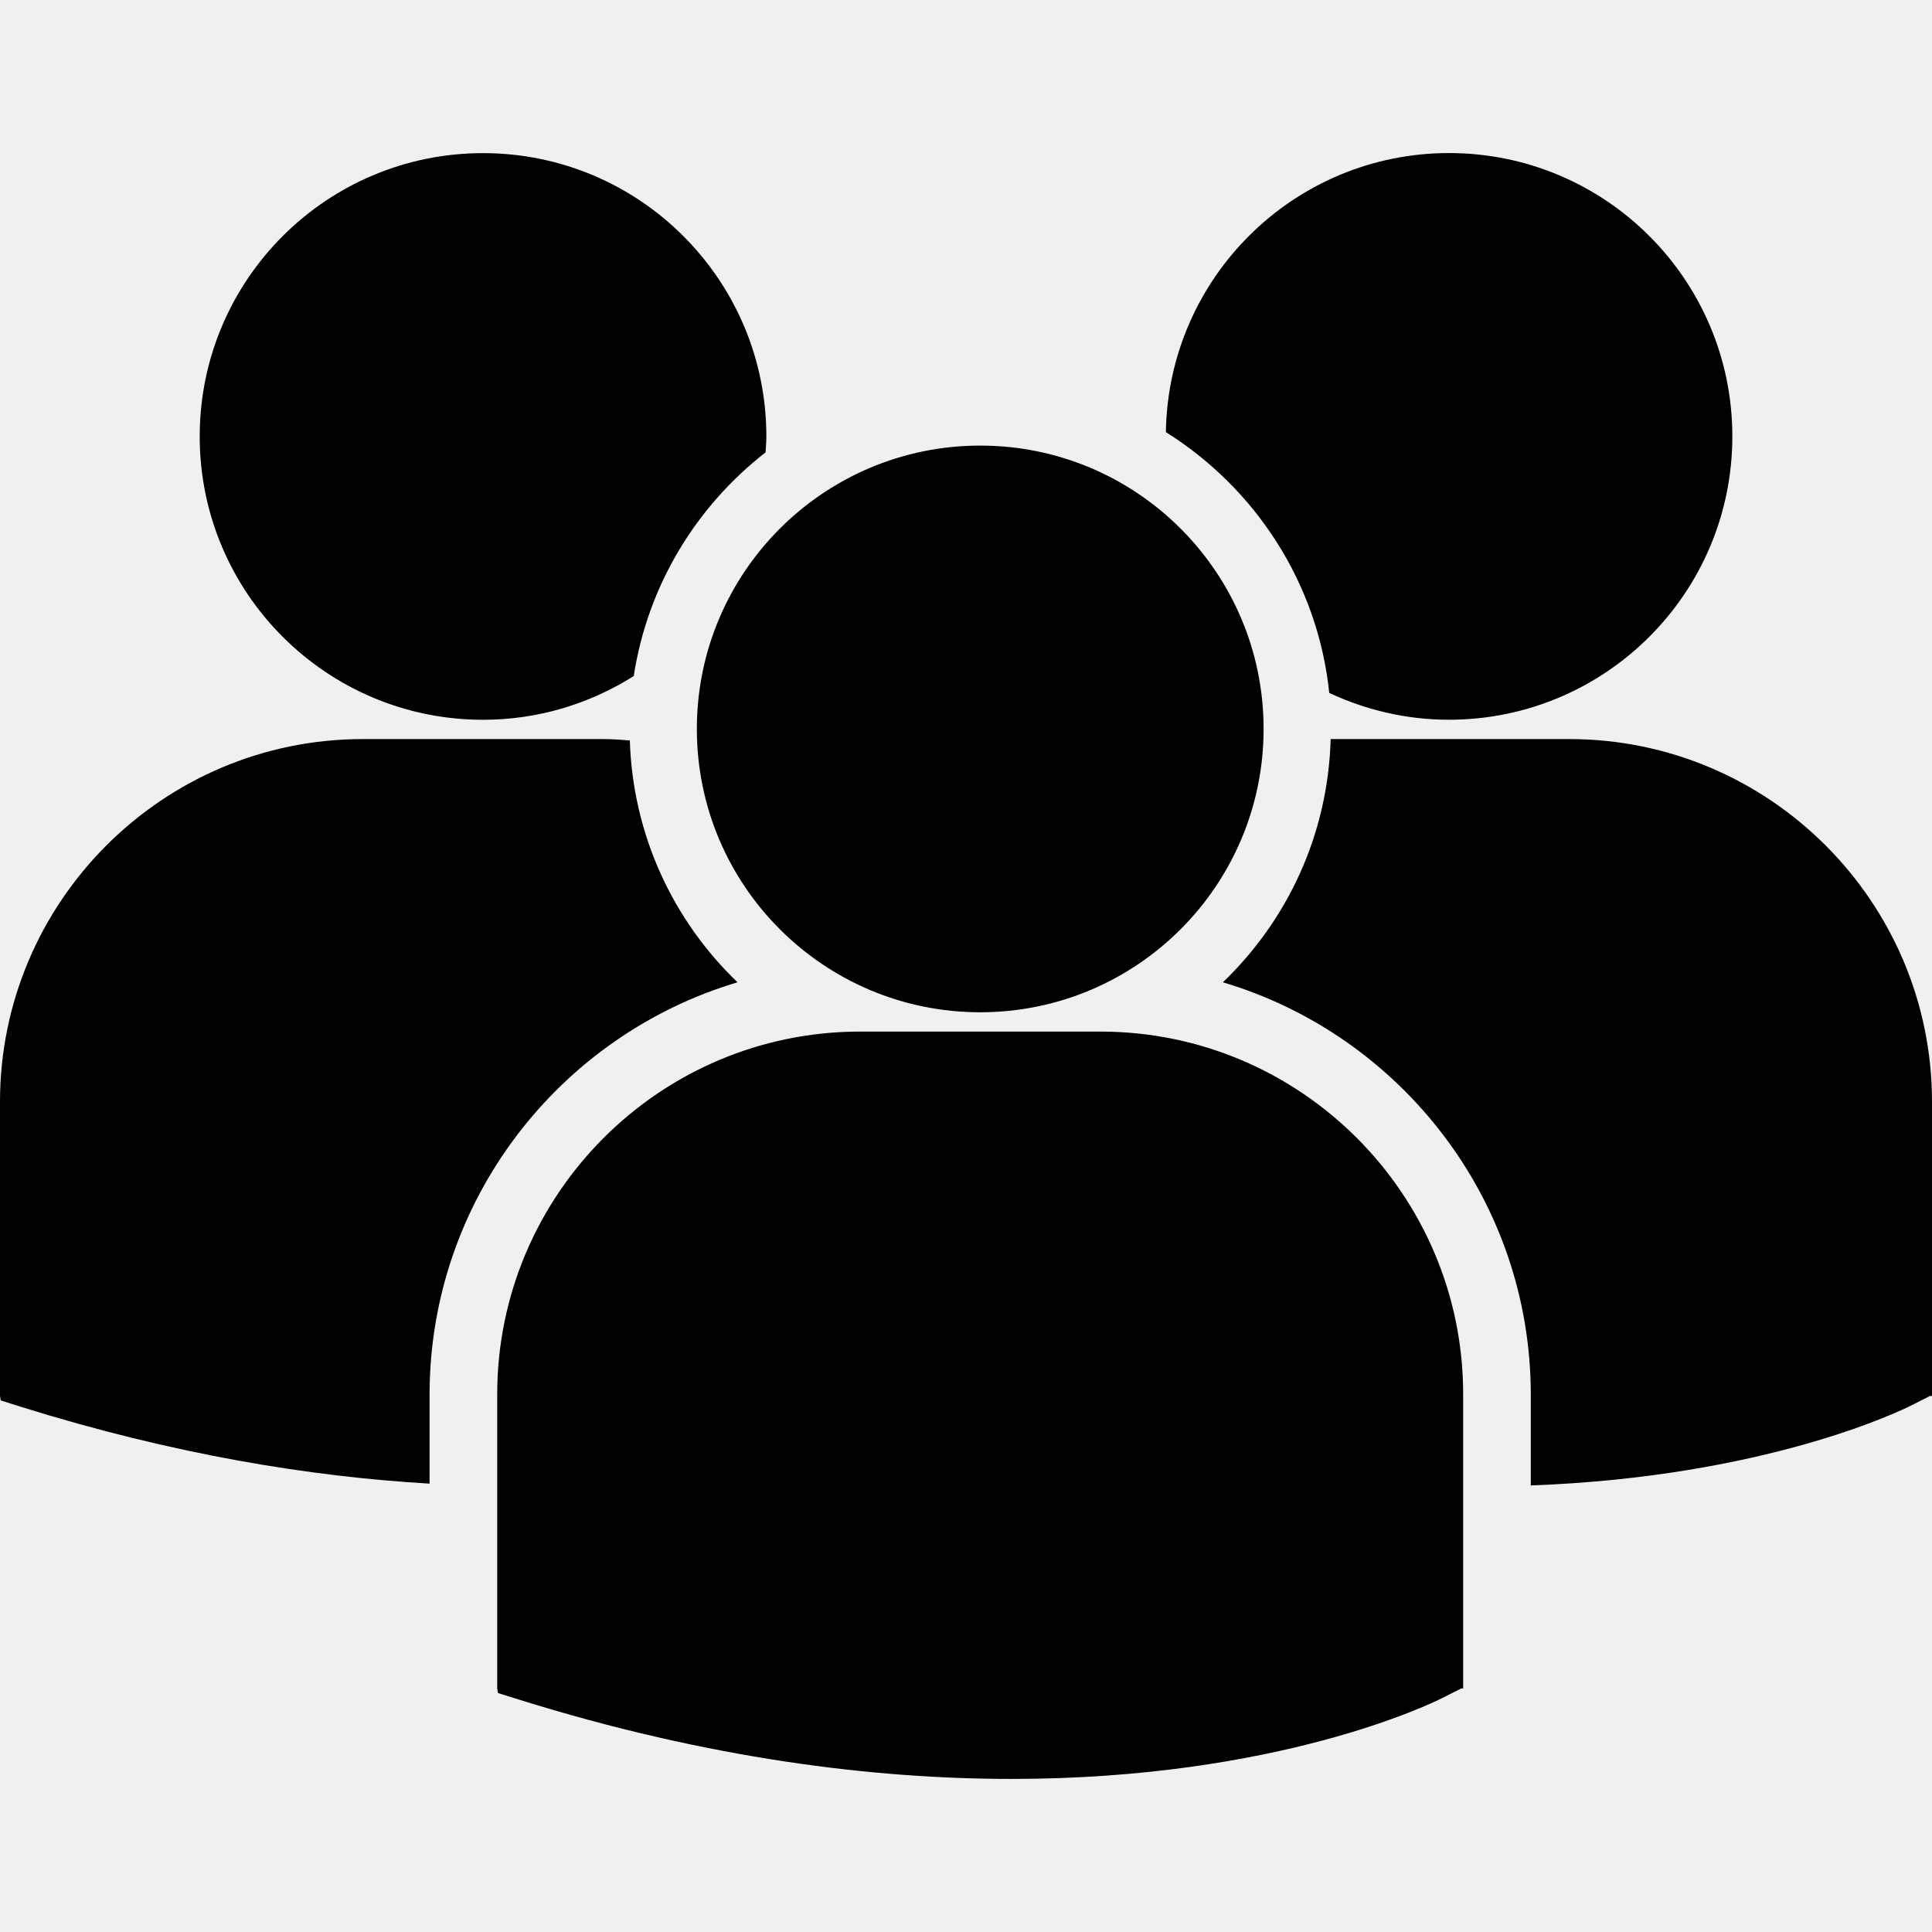
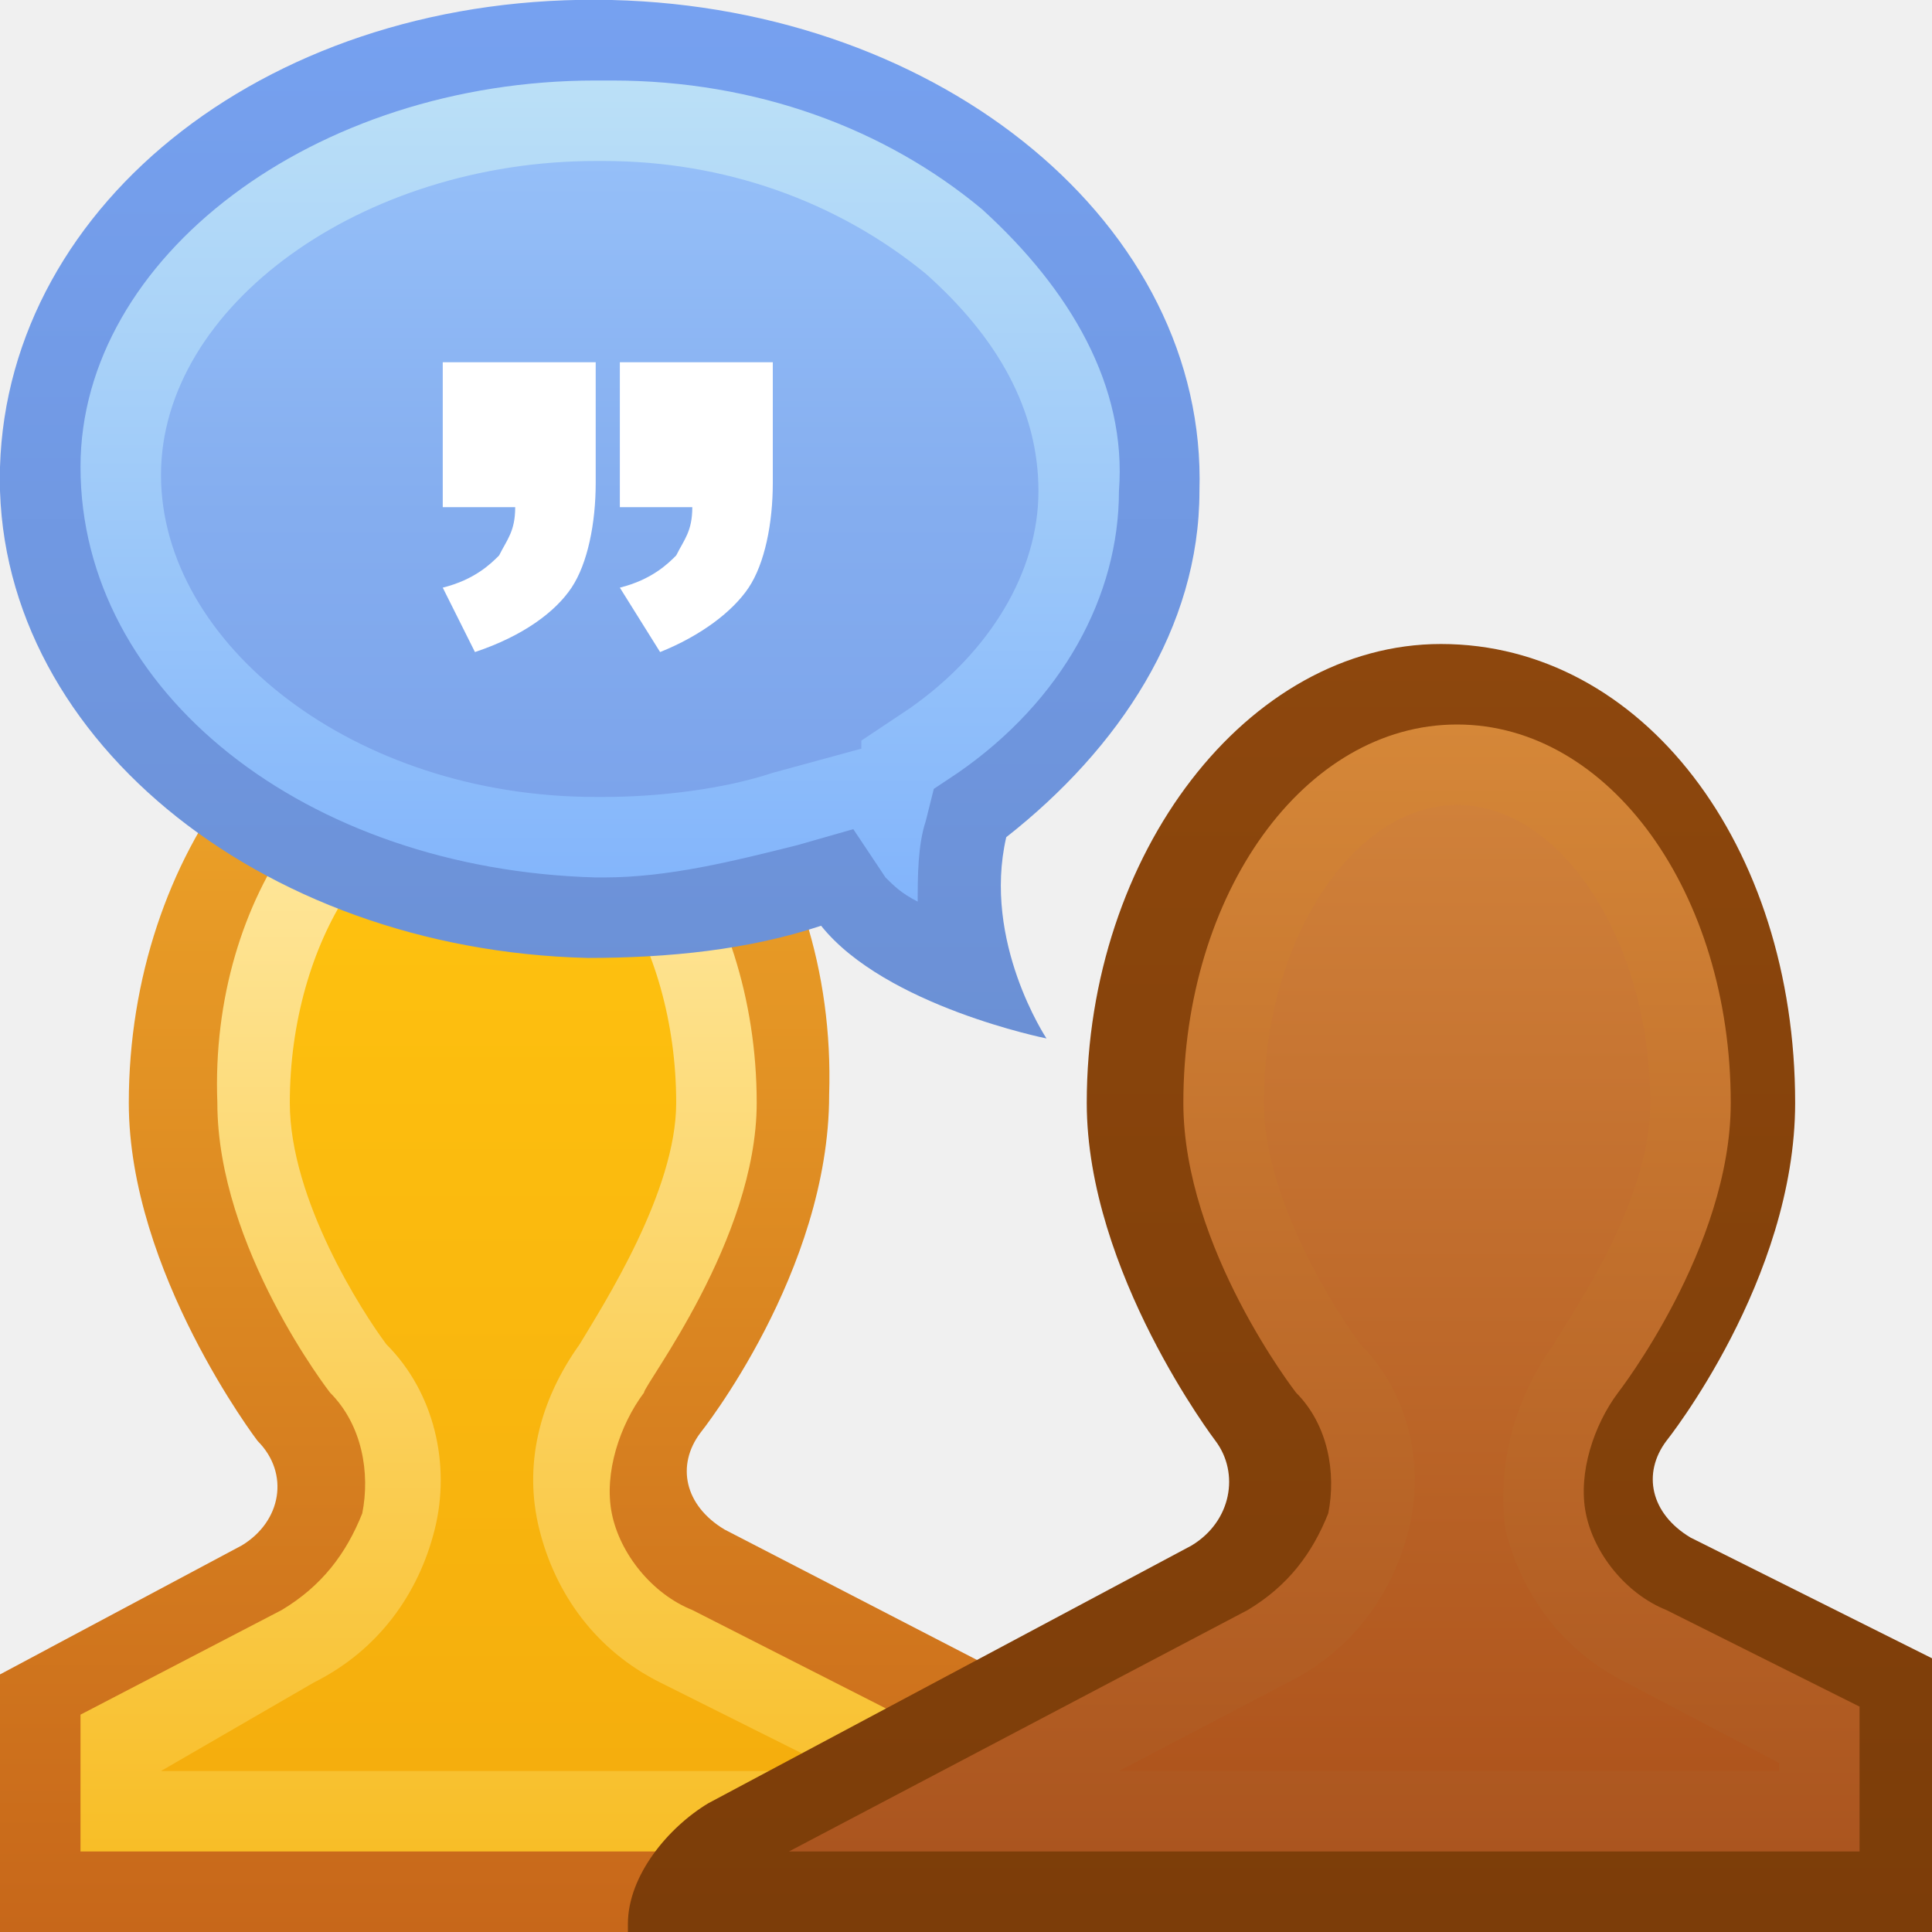
- <svg xmlns="http://www.w3.org/2000/svg" version="1.1" id="Capa_1" x="0px" y="0px" width="80.13px" height="80.13px" viewBox="0 0 80.13 80.13" style="enable-background:new 0 0 80.13 80.13;" xml:space="preserve">
-   <g>
-     <path d="M48.355,17.922c3.705,2.323,6.303,6.254,6.776,10.817c1.511,0.706,3.188,1.112,4.966,1.112   c6.491,0,11.752-5.261,11.752-11.751c0-6.491-5.261-11.752-11.752-11.752C53.668,6.35,48.453,11.517,48.355,17.922z M40.656,41.984   c6.491,0,11.752-5.262,11.752-11.752s-5.262-11.751-11.752-11.751c-6.49,0-11.754,5.262-11.754,11.752S34.166,41.984,40.656,41.984   z M45.641,42.785h-9.972c-8.297,0-15.047,6.751-15.047,15.048v12.195l0.031,0.191l0.84,0.263   c7.918,2.474,14.797,3.299,20.459,3.299c11.059,0,17.469-3.153,17.864-3.354l0.785-0.397h0.084V57.833   C60.688,49.536,53.938,42.785,45.641,42.785z M65.084,30.653h-9.895c-0.107,3.959-1.797,7.524-4.47,10.088   c7.375,2.193,12.771,9.032,12.771,17.11v3.758c9.77-0.358,15.4-3.127,15.771-3.313l0.785-0.398h0.084V45.699   C80.13,37.403,73.38,30.653,65.084,30.653z M20.035,29.853c2.299,0,4.438-0.671,6.25-1.814c0.576-3.757,2.59-7.04,5.467-9.276   c0.012-0.22,0.033-0.438,0.033-0.66c0-6.491-5.262-11.752-11.75-11.752c-6.492,0-11.752,5.261-11.752,11.752   C8.283,24.591,13.543,29.853,20.035,29.853z M30.589,40.741c-2.66-2.551-4.344-6.097-4.467-10.032   c-0.367-0.027-0.73-0.056-1.104-0.056h-9.971C6.75,30.653,0,37.403,0,45.699v12.197l0.031,0.188l0.84,0.265   c6.352,1.983,12.021,2.897,16.945,3.185v-3.683C17.818,49.773,23.212,42.936,30.589,40.741z" />
-   </g>
-   <g>
- </g>
-   <g>
- </g>
-   <g>
- </g>
-   <g>
- </g>
-   <g>
- </g>
-   <g>
- </g>
-   <g>
- </g>
-   <g>
- </g>
-   <g>
- </g>
-   <g>
- </g>
-   <g>
- </g>
-   <g>
- </g>
-   <g>
- </g>
-   <g>
- </g>
-   <g>
- </g>
+ <svg xmlns="http://www.w3.org/2000/svg" version="1.1" x="0px" y="0px" width="24px" height="24px" viewBox="0 0 24 24" style="overflow:visible;enable-background:new 0 0 24 24;" xml:space="preserve" preserveAspectRatio="xMinYMid meet">
+   <defs>
+ </defs>
+   <linearGradient id="SVGID_1_" gradientUnits="userSpaceOnUse" x1="8" y1="7.987" x2="8" y2="24.001">
+     <stop offset="0" style="stop-color:#F0A829" />
+     <stop offset="1" style="stop-color:#C7671A" />
+   </linearGradient>
+   <path style="fill:url(#SVGID_1_);" d="M3,19.2l-3,1.6V24h16v-0.4c0-0.5-0.5-1.2-1-1.5l-6-3.1c-0.5-0.3-0.6-0.8-0.3-1.2  c0,0,1.6-2,1.6-4.2C10.4,10.5,8.4,8,6,8c-2.4,0-4.4,2.6-4.4,5.7c0,2.1,1.6,4.2,1.6,4.2C3.6,18.3,3.5,18.9,3,19.2z" />
+   <linearGradient id="SVGID_2_" gradientUnits="userSpaceOnUse" x1="7.721" y1="8.987" x2="7.721" y2="23.001">
+     <stop offset="0" style="stop-color:#FFEBA8" />
+     <stop offset="1" style="stop-color:#F8BE27" />
+   </linearGradient>
+   <path style="fill:url(#SVGID_2_);" d="M1,23v-1.7L3.5,20c0.5-0.3,0.8-0.7,1-1.2c0.1-0.5,0-1.1-0.4-1.5c0,0-1.4-1.8-1.4-3.6  C2.6,11.1,4.2,9,6,9s3.4,2.1,3.4,4.7c0,1.7-1.4,3.5-1.4,3.6c-0.3,0.4-0.5,1-0.4,1.5c0.1,0.5,0.5,1,1,1.2l5.9,3H1z" />
+   <linearGradient id="SVGID_3_" gradientUnits="userSpaceOnUse" x1="6.134" y1="9.987" x2="6.134" y2="22.001">
+     <stop offset="0" style="stop-color:#FFC30F" />
+     <stop offset="1" style="stop-color:#F5AE0D" />
+   </linearGradient>
+   <path style="fill:url(#SVGID_3_);" d="M2,22L2,22l1.9-1.1c0.8-0.4,1.3-1.1,1.5-1.9c0.2-0.8,0-1.7-0.6-2.3c-0.3-0.4-1.2-1.8-1.2-3  c0-2,1.1-3.7,2.4-3.7s2.4,1.7,2.4,3.7c0,1.1-0.9,2.5-1.2,3c-0.5,0.7-0.7,1.5-0.5,2.3c0.2,0.8,0.7,1.5,1.5,1.9l2.2,1.1H2z" />
+   <linearGradient id="SVGID_4_" gradientUnits="userSpaceOnUse" x1="16" y1="7.987" x2="16" y2="24.001">
+     <stop offset="0" style="stop-color:#8D470D" />
+     <stop offset="1" style="stop-color:#7C3D09" />
+   </linearGradient>
+   <path style="fill:url(#SVGID_4_);" d="M24,24v-3.4l-3-1.5c-0.5-0.3-0.6-0.8-0.3-1.2c0,0,1.6-2,1.6-4.2c0-3.2-1.9-5.7-4.4-5.7  c-2.4,0-4.4,2.6-4.4,5.7c0,2.1,1.6,4.2,1.6,4.2c0.3,0.4,0.2,1-0.3,1.3l-6,3.2c-0.5,0.3-1,0.9-1,1.5V24H24z" />
+   <linearGradient id="SVGID_5_" gradientUnits="userSpaceOnUse" x1="16.412" y1="8.987" x2="16.412" y2="23.001">
+     <stop offset="0" style="stop-color:#D58738" />
+     <stop offset="1" style="stop-color:#AB551F" />
+   </linearGradient>
+   <path style="fill:url(#SVGID_5_);" d="M9.8,23l5.7-3c0.5-0.3,0.8-0.7,1-1.2c0.1-0.5,0-1.1-0.4-1.5c0,0-1.4-1.8-1.4-3.6  c0-2.6,1.5-4.7,3.4-4.7s3.4,2.1,3.4,4.7c0,1.8-1.4,3.6-1.4,3.6c-0.3,0.4-0.5,1-0.4,1.5s0.5,1,1,1.2l2.4,1.2V23H9.8z" />
+   <linearGradient id="SVGID_6_" gradientUnits="userSpaceOnUse" x1="17.942" y1="9.987" x2="17.942" y2="22.001">
+     <stop offset="0" style="stop-color:#D0813A" />
+     <stop offset="1" style="stop-color:#AF551D" />
+   </linearGradient>
+   <path style="fill:url(#SVGID_6_);" d="M13.9,22l2.1-1.1c0.8-0.4,1.3-1.1,1.5-1.9c0.2-0.8,0-1.7-0.6-2.3c-0.3-0.4-1.2-1.8-1.2-3  c0-2,1.1-3.7,2.4-3.7s2.4,1.7,2.4,3.7c0,1.2-0.9,2.5-1.2,3c-0.5,0.7-0.7,1.5-0.6,2.3c0.2,0.8,0.7,1.5,1.5,1.9l1.9,1V22H13.9z" />
+   <linearGradient id="SVGID_7_" gradientUnits="userSpaceOnUse" x1="7.451" y1="0" x2="7.451" y2="12.904">
+     <stop offset="0" style="stop-color:#76A1F0" />
+     <stop offset="1" style="stop-color:#6B90D5" />
+   </linearGradient>
+   <path style="fill:url(#SVGID_7_);" d="M12.5,10.4c1.4-1.1,2.4-2.6,2.4-4.3c0.1-3.3-3.2-6-7.3-6.1C3.4-0.1,0.1,2.5,0,5.8  c-0.1,3.3,3.2,6,7.3,6.1c1,0,2-0.1,2.9-0.4c0.8,1,2.8,1.4,2.8,1.4S12.2,11.7,12.5,10.4z" />
+   <linearGradient id="SVGID_8_" gradientUnits="userSpaceOnUse" x1="7.451" y1="1" x2="7.451" y2="11.217">
+     <stop offset="0" style="stop-color:#BBE0F7" />
+     <stop offset="1" style="stop-color:#82B4FB" />
+   </linearGradient>
+   <path style="fill:url(#SVGID_8_);" d="M11.4,11.2c-0.2-0.1-0.3-0.2-0.4-0.3l-0.4-0.6l-0.7,0.2c-0.8,0.2-1.6,0.4-2.4,0.4l-0.1,0  C3.8,10.8,1,8.6,1,5.8C1,3.2,3.9,1,7.4,1l0.2,0c1.8,0,3.4,0.6,4.6,1.6c1.1,1,1.8,2.2,1.7,3.5c0,1.3-0.7,2.6-2,3.5l-0.3,0.2l-0.1,0.4  C11.4,10.5,11.4,10.9,11.4,11.2z" />
+   <linearGradient id="SVGID_9_" gradientUnits="userSpaceOnUse" x1="7.451" y1="2" x2="7.451" y2="9.91">
+     <stop offset="0" style="stop-color:#95BFF8" />
+     <stop offset="0.557" style="stop-color:#84ADEF" />
+     <stop offset="1" style="stop-color:#7CA4EB" />
+   </linearGradient>
+   <path style="fill:url(#SVGID_9_);" d="M7.4,9.9C4.4,9.9,2,8,2,5.9C2,3.8,4.5,2,7.4,2l0.1,0c1.5,0,2.9,0.5,4,1.4  c0.9,0.8,1.4,1.7,1.4,2.7c0,1-0.6,2-1.6,2.7l-0.6,0.4l0,0.1L9.6,9.6C9,9.8,8.2,9.9,7.5,9.9L7.4,9.9z" />
+   <path style="fill:#FFFFFF;" d="M5.5,4.5h1.9V6c0,0.5-0.1,1-0.3,1.3C6.9,7.6,6.5,7.9,5.9,8.1L5.5,7.3C5.9,7.2,6.1,7,6.2,6.9  c0.1-0.2,0.2-0.3,0.2-0.6H5.5V4.5z M7.7,4.5h1.9V6c0,0.5-0.1,1-0.3,1.3C9.1,7.6,8.7,7.9,8.2,8.1L7.7,7.3C8.1,7.2,8.3,7,8.4,6.9  c0.1-0.2,0.2-0.3,0.2-0.6H7.7V4.5z" />
</svg>
